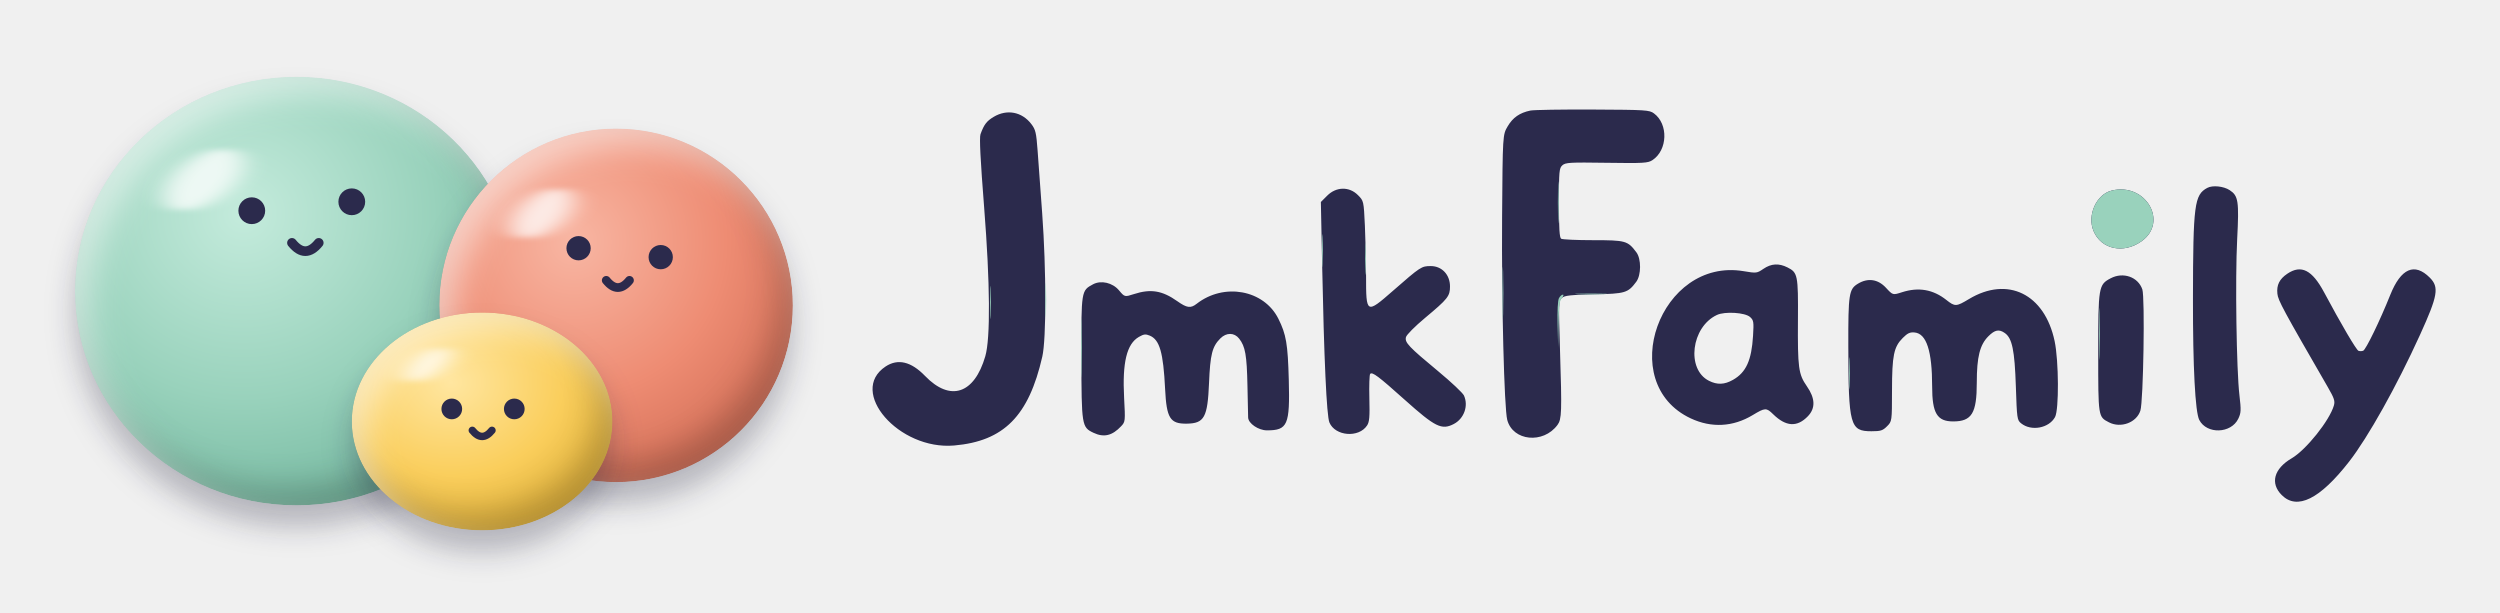
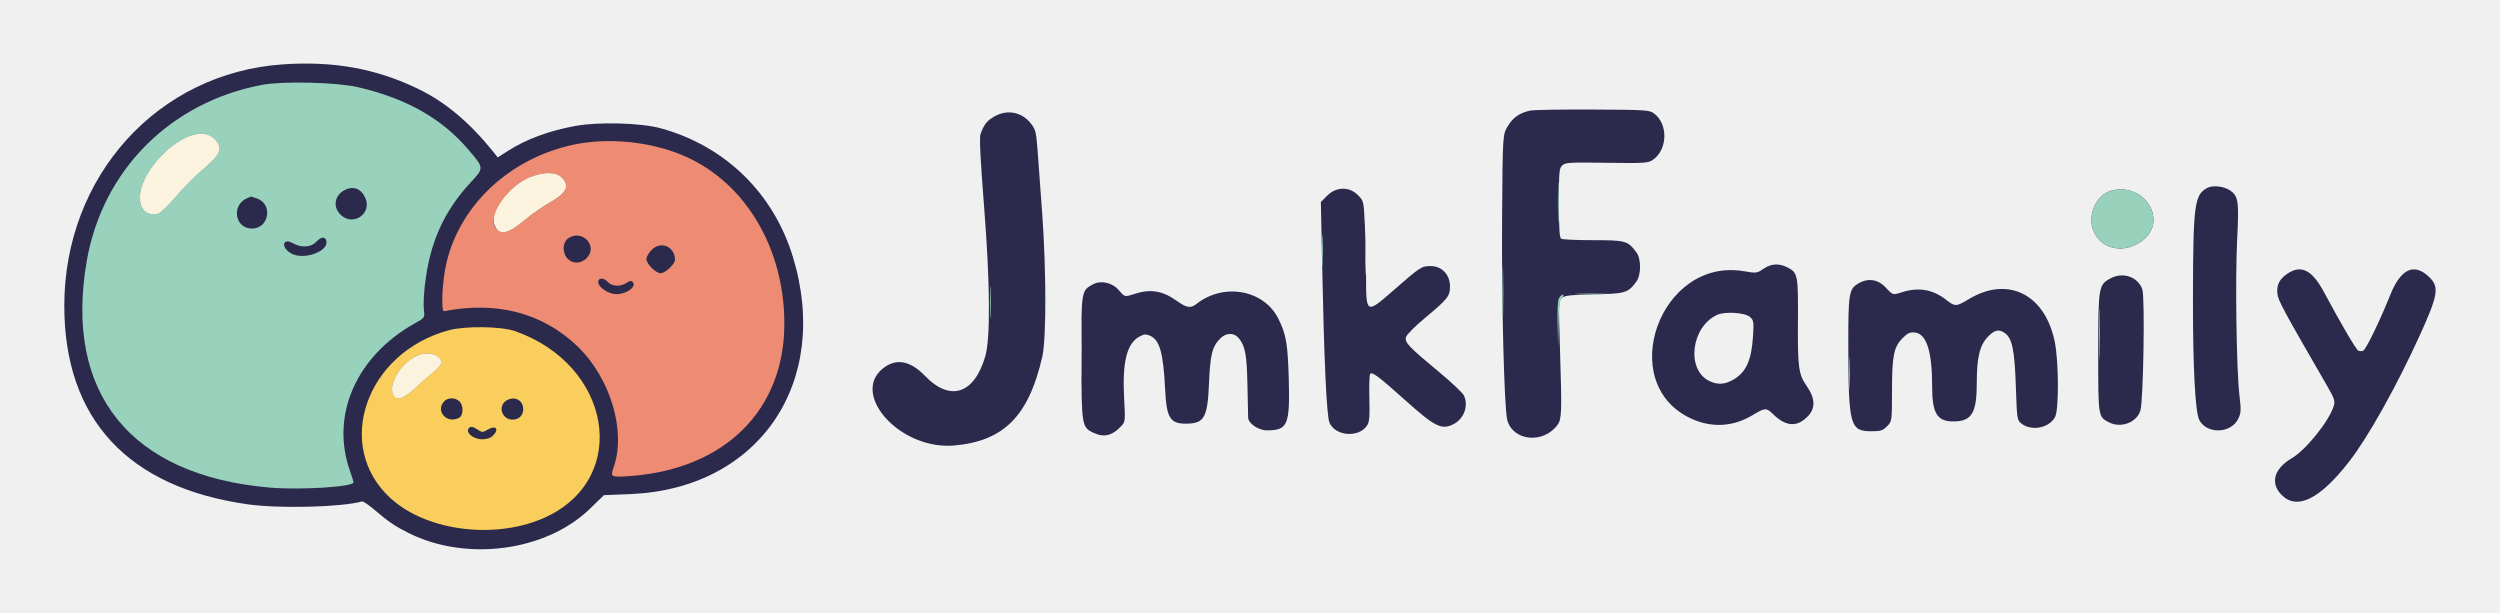
<svg xmlns="http://www.w3.org/2000/svg" viewBox="0 0 1400 343" role="img" aria-label="JmkFamily">
  <defs>
-     <radialGradient id="lgt" cx="38%" cy="32%" r="78%">
-       <stop offset="0" stop-color="#C4EBDC" />
-       <stop offset=".55" stop-color="#99D2BC" />
-       <stop offset="1" stop-color="#6FB49B" />
-     </radialGradient>
-     <radialGradient id="lgc" cx="38%" cy="32%" r="78%">
-       <stop offset="0" stop-color="#F8B6A3" />
-       <stop offset=".55" stop-color="#EE8C73" />
-       <stop offset="1" stop-color="#CF6A52" />
-     </radialGradient>
-     <radialGradient id="lgy" cx="38%" cy="32%" r="78%">
-       <stop offset="0" stop-color="#FFE6A0" />
-       <stop offset=".55" stop-color="#FACE5C" />
-       <stop offset="1" stop-color="#DFAE33" />
-     </radialGradient>
-     <filter id="lclay" x="-20%" y="-20%" width="140%" height="150%" color-interpolation-filters="sRGB">
-       <feGaussianBlur in="SourceAlpha" stdDeviation="9" result="b" />
-       <feOffset in="b" dx="-7" dy="-9" result="o1" />
-       <feComposite in="SourceAlpha" in2="o1" operator="out" result="sh" />
-       <feFlood flood-color="#000" flood-opacity=".22" />
-       <feComposite in2="sh" operator="in" result="inShadow" />
-       <feOffset in="b" dx="8" dy="10" result="o2" />
-       <feComposite in="SourceAlpha" in2="o2" operator="out" result="hl" />
-       <feFlood flood-color="#fff" flood-opacity=".55" />
-       <feComposite in2="hl" operator="in" result="inLight" />
-       <feMerge>
-         <feMergeNode in="SourceGraphic" />
-         <feMergeNode in="inShadow" />
-         <feMergeNode in="inLight" />
-       </feMerge>
-       <feComposite in2="SourceAlpha" operator="in" />
-     </filter>
-     <filter id="ldrop" x="-30%" y="-30%" width="160%" height="170%">
-       <feGaussianBlur stdDeviation="8" />
-     </filter>
-     <filter id="lsoft" x="-50%" y="-50%" width="200%" height="200%">
-       <feGaussianBlur stdDeviation="5" />
-     </filter>
+     <clipPath id="cl">
+       <path d="M 158.500 36.032 C 88.375 40.766, 35.967 98.660, 36.006 171.349 C 36.039 234.639, 71.651 273.063, 138.977 282.453 C 156.636 284.916, 191.506 284.008, 202.770 280.792 C 203.333 280.632, 206.203 282.547, 209.147 285.048 C 217.701 292.316, 221.039 294.597, 228.818 298.488 C 261.174 314.676, 305.728 308.741, 330.274 284.973 L 338.216 277.283 352.858 276.697 C 424.957 273.814, 465.698 214.214, 443.908 143.500 C 432.947 107.930, 405.937 81.724, 370.054 71.845 C 359.021 68.808, 335.426 68.147, 322.312 70.508 C 307.647 73.149, 294.690 77.938, 284.393 84.525 L 278.741 88.141 275.663 84.321 C 262.968 68.563, 249.261 57.107, 234.535 49.945 C 210.901 38.453, 187.116 34.101, 158.500 36.032" />
+     </clipPath>
  </defs>
  <g id="symbol">
-     <g>
-       <ellipse cx="166" cy="175" rx="124" ry="120" fill="#1E1D38" opacity="0.28" filter="url(#ldrop)" />
-       <ellipse cx="166" cy="163" rx="124" ry="120" fill="url(#lgt)" filter="url(#lclay)" />
-       <ellipse cx="113.92" cy="100.6" rx="24.8" ry="13.2" transform="rotate(-32 113.92 100.6)" fill="#fff" opacity=".75" filter="url(#lsoft)" />
-       <circle cx="141" cy="118" r="7.5" fill="#2B2A4C" />
-       <circle cx="197" cy="113" r="7.5" fill="#2B2A4C" />
-       <path d="M163.5 136 Q171 145.3 178.5 136" fill="none" stroke="#2B2A4C" stroke-width="5.4" stroke-linecap="round" />
-     </g>
-     <g>
-       <ellipse cx="345" cy="183" rx="99" ry="99" fill="#1E1D38" opacity="0.28" filter="url(#ldrop)" />
-       <ellipse cx="345" cy="171" rx="99" ry="99" fill="url(#lgc)" filter="url(#lclay)" />
-       <ellipse cx="303.42" cy="119.52" rx="19.8" ry="10.89" transform="rotate(-32 303.42 119.52)" fill="#fff" opacity=".75" filter="url(#lsoft)" />
-       <circle cx="324" cy="139" r="6.8" fill="#2B2A4C" />
-       <circle cx="370" cy="144" r="6.8" fill="#2B2A4C" />
-       <path d="M339.5 157 Q346 165.06 352.5 157" fill="none" stroke="#2B2A4C" stroke-width="4.896" stroke-linecap="round" />
-     </g>
-     <g>
-       <ellipse cx="270" cy="248" rx="73" ry="61" fill="#1E1D38" opacity="0.28" filter="url(#ldrop)" />
-       <ellipse cx="270" cy="236" rx="73" ry="61" fill="url(#lgy)" filter="url(#lclay)" />
-       <ellipse cx="239.34" cy="204.28" rx="14.6" ry="6.71" transform="rotate(-32 239.34 204.28)" fill="#fff" opacity=".75" filter="url(#lsoft)" />
-       <circle cx="253" cy="229" r="5.8" fill="#2B2A4C" />
-       <circle cx="288" cy="229" r="5.8" fill="#2B2A4C" />
-       <path d="M264.5 241 Q270 247.82 275.5 241" fill="none" stroke="#2B2A4C" stroke-width="4.176" stroke-linecap="round" />
+     <path fill="#2B2A4C" fill-rule="evenodd" d="M 158.500 36.032 C 88.375 40.766, 35.967 98.660, 36.006 171.349 C 36.039 234.639, 71.651 273.063, 138.977 282.453 C 156.636 284.916, 191.506 284.008, 202.770 280.792 C 203.333 280.632, 206.203 282.547, 209.147 285.048 C 217.701 292.316, 221.039 294.597, 228.818 298.488 C 261.174 314.676, 305.728 308.741, 330.274 284.973 L 338.216 277.283 352.858 276.697 C 424.957 273.814, 465.698 214.214, 443.908 143.500 C 432.947 107.930, 405.937 81.724, 370.054 71.845 C 359.021 68.808, 335.426 68.147, 322.312 70.508 C 307.647 73.149, 294.690 77.938, 284.393 84.525 L 278.741 88.141 275.663 84.321 C 262.968 68.563, 249.261 57.107, 234.535 49.945 C 210.901 38.453, 187.116 34.101, 158.500 36.032 M 103.216 77.580 C 92.190 83.074, 81.255 96.034, 78.948 106.340 C 76.897 115.509, 81.132 121.439, 88.425 119.608 C 89.806 119.261, 94.029 115.232, 98.233 110.250 C 102.293 105.437, 108.932 98.718, 112.986 95.319 C 123.769 86.275, 125.119 82.965, 120.077 77.923 C 116.229 74.075, 110.483 73.958, 103.216 77.580 M 297 99.213 C 285.461 103.638, 274.060 118.903, 276.998 125.994 C 279.524 132.094, 284.061 131.304, 293.947 123.045 C 297.785 119.838, 303.851 115.578, 307.426 113.579 C 317.188 108.119, 319.206 104.115, 314.545 99.455 C 311.403 96.313, 304.801 96.222, 297 99.213 M 234.202 199.049 C 225.380 202.589, 217.651 214.321, 220.026 220.568 C 221.634 224.798, 225.503 223.770, 232.507 217.250 C 235.905 214.088, 240.555 210.012, 242.842 208.194 C 245.129 206.375, 247 204.082, 247 203.099 C 247 198.841, 240.134 196.669, 234.202 199.049" />
+     <g clip-path="url(#cl)">
+       <path fill="#99D2BC" fill-rule="evenodd" d="M 146.834 47.508 C 95.385 57.209, 57.466 95.245, 48.609 146.037 C 35.688 220.130, 73.041 266.394, 151.164 273.057 C 168.179 274.508, 198 272.633, 198 270.113 C 198 269.738, 197.070 266.784, 195.933 263.549 C 185.003 232.452, 199.518 199.475, 232.223 181.100 C 237.946 177.884, 237.946 177.884, 237.381 173.692 C 237.070 171.386, 237.298 165.225, 237.888 160 C 240.585 136.102, 248.383 118.551, 263.608 102.106 C 271.143 93.967, 271.162 94.207, 262.210 83.703 C 247.427 66.355, 227.585 55.139, 200.500 48.821 C 188.668 46.060, 158.435 45.321, 146.834 47.508 M 103.216 77.580 C 92.190 83.074, 81.255 96.034, 78.948 106.340 C 76.897 115.509, 81.132 121.439, 88.425 119.608 C 89.806 119.261, 94.029 115.232, 98.233 110.250 C 102.293 105.437, 108.932 98.718, 112.986 95.319 C 123.769 86.275, 125.119 82.965, 120.077 77.923 C 116.229 74.075, 110.483 73.958, 103.216 77.580 M 192.775 106.559 C 187.241 109.562, 186.317 116.014, 190.805 120.313 C 197.866 127.078, 208.662 119.411, 204.481 110.601 C 202.030 105.436, 197.639 103.919, 192.775 106.559 M 138.500 110.945 C 129.401 114.670, 131.421 128, 141.085 128 C 150.713 128, 152.984 114.282, 143.881 111.108 C 142.132 110.499, 140.656 110.029, 140.601 110.063 C 140.545 110.098, 139.600 110.495, 138.500 110.945 M 177 135.500 C 174.150 138.534, 168.654 138.856, 164.124 136.257 C 158.512 133.036, 157.059 138.027, 162.560 141.631 C 169.581 146.232, 185.011 140.683, 182.608 134.422 C 181.789 132.287, 179.628 132.703, 177 135.500" />
+       <path fill="#EE8C73" fill-rule="evenodd" d="M 321 81.059 C 285.542 88.695, 257.720 114.588, 250.028 147.112 C 247.659 157.126, 246.802 174.636, 248.699 174.267 C 278.238 168.526, 303.747 175.217, 323.253 193.822 C 341.799 211.512, 350.817 241.583, 343.617 261.724 C 341.670 267.172, 342.128 267.399, 353.350 266.550 C 406.106 262.561, 439.353 229.443, 439.238 180.997 C 439.140 139.262, 417.807 103.030, 384.421 87.892 C 365.644 79.378, 341.091 76.733, 321 81.059 M 297 99.213 C 282.595 104.737, 270.639 125.144, 279.454 129.161 C 283.100 130.822, 285.978 129.607, 294.082 122.983 C 298.162 119.648, 304.296 115.350, 307.713 113.432 C 317.185 108.114, 319.161 104.070, 314.545 99.455 C 311.403 96.313, 304.801 96.222, 297 99.213 M 318.695 133.111 C 315.980 134.690, 314.905 138.429, 316.144 141.984 C 318.050 147.452, 324.340 148.751, 328.545 144.545 C 334.947 138.144, 326.632 128.493, 318.695 133.111 M 364.923 139.923 C 363.315 141.531, 362 143.815, 362 145 C 362 147.784, 367.216 153, 370 153 C 372.532 153, 378 147.881, 378 145.511 C 378 138.090, 370.122 134.724, 364.923 139.923 M 335 157.927 C 335 160.406, 339.292 163.776, 343.440 164.555 C 349.361 165.666, 357.178 160.778, 354.217 157.817 C 353.486 157.086, 352.471 157.257, 350.862 158.384 C 347.666 160.623, 342.707 160.439, 340.500 158 C 338.156 155.410, 335 155.369, 335 157.927" />
+       <path fill="#FACE5C" fill-rule="evenodd" d="M 251.322 184.935 C 204.864 197.480, 186.735 249.795, 218.717 279.024 C 239.325 297.859, 278.841 302.443, 306.441 289.199 C 353.005 266.856, 342.194 204.340, 288.500 185.456 C 280.726 182.722, 260.562 182.440, 251.322 184.935 M 234.202 199.049 C 225.380 202.589, 217.651 214.321, 220.026 220.568 C 221.634 224.798, 225.503 223.770, 232.507 217.250 C 235.905 214.088, 240.555 210.012, 242.842 208.194 C 245.129 206.375, 247 204.082, 247 203.099 C 247 198.841, 240.134 196.669, 234.202 199.049 M 248.655 224.829 C 243.674 230.332, 250.335 237.567, 257.066 233.965 C 259.611 232.603, 259.676 226.921, 257.171 224.655 C 254.756 222.469, 250.716 222.552, 248.655 224.829 M 283.223 224.557 C 278.645 227.763, 281.263 235, 287 235 C 290.617 235, 293 232.650, 293 229.084 C 293 223.860, 287.713 221.412, 283.223 224.557 M 262.667 239.667 C 260.327 242.006, 264.952 246, 270 246 C 272.667 246, 274.667 245.333, 276 244 C 279.739 240.261, 277.695 237.886, 273.083 240.610 C 270.349 242.225, 269.998 242.229, 267.616 240.668 C 264.861 238.863, 263.704 238.629, 262.667 239.667" />
+       <path fill="#FCF3DE" fill-rule="evenodd" d="M 103.216 77.580 C 92.190 83.074, 81.255 96.034, 78.948 106.340 C 76.897 115.509, 81.132 121.439, 88.425 119.608 C 89.806 119.261, 94.029 115.232, 98.233 110.250 C 102.293 105.437, 108.932 98.718, 112.986 95.319 C 123.769 86.275, 125.119 82.965, 120.077 77.923 C 116.229 74.075, 110.483 73.958, 103.216 77.580 M 297 99.213 C 285.461 103.638, 274.060 118.903, 276.998 125.994 C 279.524 132.094, 284.061 131.304, 293.947 123.045 C 297.785 119.838, 303.851 115.578, 307.426 113.579 C 317.188 108.119, 319.206 104.115, 314.545 99.455 C 311.403 96.313, 304.801 96.222, 297 99.213 M 234.202 199.049 C 225.380 202.589, 217.651 214.321, 220.026 220.568 C 221.634 224.798, 225.503 223.770, 232.507 217.250 C 235.905 214.088, 240.555 210.012, 242.842 208.194 C 245.129 206.375, 247 204.082, 247 203.099 C 247 198.841, 240.134 196.669, 234.202 199.049" />
    </g>
  </g>
  <g id="wordmark">
    <path fill="#2B2A4C" fill-rule="evenodd" d="M 857 61.917 C 851.025 63.156, 847.188 65.824, 844.289 70.756 C 841.500 75.500, 841.500 75.500, 841.173 121.500 C 840.835 168.979, 842.351 228.727, 844.057 235.159 C 847.207 247.033, 864.223 248.731, 872.192 237.966 C 874.568 234.757, 874.696 230.925, 873.601 196 C 872.777 169.740, 872.823 168.425, 874.619 166.846 C 876.163 165.489, 879.396 165.131, 892.677 164.846 C 910.239 164.470, 911.631 164.054, 916.325 157.766 C 919.103 154.046, 919.147 145.013, 916.406 141.341 C 911.537 134.821, 910.401 134.500, 892.165 134.500 C 882.999 134.500, 874.938 134.136, 874.250 133.691 C 873.321 133.090, 873 127.927, 873 113.596 C 873 95.829, 873.152 94.173, 874.925 92.568 C 876.662 90.996, 879.091 90.858, 899.709 91.163 C 920.399 91.468, 922.829 91.329, 925.331 89.696 C 933.878 84.117, 934.372 69.503, 926.217 63.500 C 923.647 61.608, 921.795 61.492, 892 61.345 C 874.675 61.260, 858.925 61.517, 857 61.917 M 556.454 65.445 C 552.501 67.814, 551.038 69.742, 549.074 75.174 C 548.400 77.040, 549.019 89.446, 551.121 116.174 C 554.461 158.633, 554.698 189.404, 551.764 199.500 C 545.599 220.716, 532.102 225.115, 518 210.502 C 510.224 202.445, 502.787 200.680, 495.898 205.258 C 474.775 219.295, 503.369 252.189, 534.337 249.478 C 562.163 247.042, 576.089 232.996, 583.693 199.698 C 585.964 189.754, 585.932 151.090, 583.628 119.500 C 582.665 106.300, 581.505 90.433, 581.050 84.241 C 580.318 74.281, 579.916 72.578, 577.560 69.489 C 572.300 62.594, 563.896 60.983, 556.454 65.445 M 1236.096 105.211 C 1228.834 109.106, 1228.142 114.442, 1228.056 167.170 C 1227.994 205.373, 1229.314 230.773, 1231.590 235.173 C 1235.801 243.317, 1249.468 242.856, 1253.463 234.436 C 1254.999 231.200, 1255.069 229.706, 1254.082 221.336 C 1252.411 207.166, 1251.670 156.138, 1252.813 134.003 C 1253.920 112.583, 1253.476 109.668, 1248.622 106.488 C 1245.209 104.252, 1239.054 103.624, 1236.096 105.211 M 743.242 109.558 L 739.684 113.116 740.365 146.808 C 741.467 201.327, 742.907 232.841, 744.466 236.573 C 747.692 244.294, 760.923 245.346, 765.572 238.250 C 766.877 236.258, 767.111 233.448, 766.845 222.979 C 766.665 215.922, 766.870 209.797, 767.299 209.367 C 768.527 208.140, 771.821 210.611, 786.657 223.890 C 803.741 239.181, 807.325 240.952, 814.094 237.451 C 819.869 234.465, 822.446 227.268, 819.811 221.483 C 819.156 220.048, 812.744 214.002, 805.561 208.049 C 788.837 194.189, 786.581 191.806, 787.336 188.798 C 787.667 187.479, 792.332 182.784, 798.083 177.983 C 810.827 167.343, 812 165.862, 812 160.400 C 812 153.830, 807.441 149, 801.241 149 C 796.029 149, 795.540 149.320, 780.045 162.862 C 765.118 175.908, 765 175.843, 765 154.576 C 765 146.733, 764.702 134.058, 764.339 126.408 C 763.677 112.500, 763.677 112.500, 760.439 109.250 C 755.578 104.373, 748.297 104.503, 743.242 109.558 M 1182.500 106.733 C 1173.944 108.875, 1168.701 120.563, 1172.364 129.329 C 1176.665 139.622, 1189.091 142.308, 1199.220 135.134 C 1214.558 124.273, 1201.441 101.990, 1182.500 106.733 M 987.527 150.546 C 983.855 153.038, 983.617 153.066, 976.440 151.860 C 929.671 144.002, 904.375 214.434, 946.831 234.302 C 958.441 239.735, 970.481 239.093, 981.506 232.454 C 988.489 228.249, 989.136 228.223, 992.983 231.983 C 1000.154 238.993, 1006.426 239.340, 1012.445 233.058 C 1016.738 228.577, 1016.542 223.062, 1011.852 216.318 C 1007.127 209.525, 1006.671 206.120, 1006.847 179 C 1007.008 154.030, 1006.728 152.631, 1000.986 149.752 C 996.132 147.317, 991.919 147.566, 987.527 150.546 M 1280.912 153.280 C 1276.472 156.273, 1274.822 159.595, 1275.339 164.500 C 1275.737 168.265, 1278.448 173.286, 1303.594 216.819 C 1307.163 222.997, 1307.690 224.595, 1306.978 227.077 C 1304.569 235.475, 1291.455 251.891, 1283.367 256.631 C 1273.373 262.487, 1271.162 270.624, 1277.769 277.231 C 1286.391 285.852, 1299.132 279.537, 1315.477 258.543 C 1326.169 244.808, 1342.144 216.249, 1355.214 187.500 C 1365.228 165.473, 1366.019 160.819, 1360.659 155.459 C 1352.125 146.925, 1344.508 150.259, 1338.554 165.135 C 1332.756 179.620, 1324.894 195.827, 1323.382 196.407 C 1322.622 196.699, 1321.436 196.721, 1320.746 196.456 C 1319.528 195.989, 1311.128 181.695, 1301.470 163.654 C 1294.770 151.141, 1288.661 148.058, 1280.912 153.280 M 1181.984 155.835 C 1175.192 159.412, 1175.003 160.536, 1175.002 197.527 C 1175 233.685, 1174.952 233.372, 1181.011 236.506 C 1187.658 239.943, 1196.458 236.672, 1198.612 229.963 C 1200.295 224.721, 1201.230 166.440, 1199.702 162.035 C 1197.282 155.059, 1188.976 152.153, 1181.984 155.835 M 1040.381 158.910 C 1035.412 161.939, 1034.995 164.683, 1035.054 193.899 C 1035.144 238.314, 1036.011 241.500, 1048 241.500 C 1053.176 241.500, 1054.317 241.137, 1056.727 238.726 C 1059.500 235.951, 1059.500 235.951, 1059.523 218.726 C 1059.548 199.010, 1060.515 194.285, 1065.555 189.245 C 1068.247 186.553, 1069.591 185.932, 1072.184 186.184 C 1078.842 186.831, 1082 196.547, 1082 216.382 C 1082 231.402, 1084.759 236, 1093.772 236 C 1104.202 236, 1107 231.406, 1107 214.280 C 1107 199.910, 1108.704 193.096, 1113.497 188.303 C 1117.120 184.680, 1119.443 184.221, 1122.679 186.488 C 1126.813 189.383, 1128.208 196.103, 1128.877 216.341 C 1129.477 234.480, 1129.586 235.252, 1131.821 237.059 C 1137.485 241.639, 1147.393 239.818, 1150.819 233.567 C 1153.074 229.454, 1152.927 202.091, 1150.591 191.024 C 1145.013 164.593, 1124.279 154.428, 1102.588 167.489 C 1095.495 171.760, 1094.783 171.788, 1089.984 167.988 C 1082.533 162.086, 1074.366 160.664, 1065.105 163.655 C 1059.979 165.310, 1059.979 165.310, 1056.143 161.155 C 1051.658 156.297, 1045.990 155.489, 1040.381 158.910 M 612.096 159.209 C 605.479 162.764, 605.493 162.680, 605.572 200.332 C 605.653 238.436, 605.783 239.246, 612.357 242.365 C 618.170 245.124, 622.874 244.001, 627.856 238.667 C 630.170 236.191, 630.200 235.903, 629.504 222.822 C 628.448 202.970, 630.963 192.591, 637.779 188.669 C 640.505 187.100, 641.528 186.976, 643.839 187.933 C 649.407 190.240, 651.449 197.331, 652.461 217.882 C 653.267 234.232, 655.246 237.389, 664.603 237.247 C 674.423 237.099, 676.260 233.743, 677.058 214.500 C 677.725 198.438, 678.831 194.078, 683.400 189.510 C 686.787 186.122, 691.199 186.167, 693.912 189.616 C 697.373 194.015, 698.224 198.835, 698.573 216 C 698.757 225.075, 698.929 233.097, 698.954 233.827 C 699.069 237.137, 704.733 241, 709.473 241 C 721.096 241, 722.398 237.998, 721.722 212.756 C 721.182 192.608, 720.274 187.273, 715.890 178.494 C 707.786 162.268, 685.420 158.185, 670.115 170.137 C 666.753 172.764, 664.682 172.479, 659.252 168.643 C 650.842 162.702, 644.408 161.650, 635.018 164.683 C 629.807 166.366, 629.807 166.366, 626.634 162.586 C 623.035 158.299, 616.580 156.800, 612.096 159.209 M 961.500 176.368 C 947.069 183.084, 944.188 206.802, 957.020 213.248 C 961.676 215.588, 965.683 215.430, 970.470 212.718 C 977.814 208.559, 980.882 201.810, 981.709 188 C 982.176 180.187, 982.041 179.341, 980.035 177.529 C 977.235 174.998, 965.960 174.293, 961.500 176.368" />
    <path fill="#99D2BC" fill-rule="evenodd" d="M 872.417 113.500 C 872.418 123.950, 872.566 128.089, 872.746 122.698 C 872.926 117.307, 872.925 108.757, 872.744 103.698 C 872.563 98.639, 872.416 103.050, 872.417 113.500 M 1182.500 106.733 C 1173.944 108.875, 1168.701 120.563, 1172.364 129.329 C 1176.665 139.622, 1189.091 142.308, 1199.220 135.134 C 1214.558 124.273, 1201.441 101.990, 1182.500 106.733 M 740.400 140.500 C 740.401 148.750, 740.556 151.992, 740.744 147.704 C 740.932 143.417, 740.931 136.667, 740.742 132.704 C 740.552 128.742, 740.399 132.250, 740.400 140.500 M 764.397 145 C 764.397 152.975, 764.553 156.238, 764.743 152.250 C 764.932 148.262, 764.932 141.738, 764.743 137.750 C 764.553 133.762, 764.397 137.025, 764.397 145 M 841.430 164 C 841.430 176.925, 841.573 182.213, 841.747 175.750 C 841.921 169.287, 841.921 158.712, 841.747 152.250 C 841.573 145.787, 841.430 151.075, 841.430 164 M 585.402 168 C 585.402 176.525, 585.556 180.012, 585.743 175.750 C 585.931 171.488, 585.931 164.512, 585.743 160.250 C 585.556 155.988, 585.402 159.475, 585.402 168 M 554.400 169.500 C 554.401 177.750, 554.556 180.992, 554.744 176.704 C 554.932 172.417, 554.931 165.667, 554.742 161.704 C 554.552 157.742, 554.399 161.250, 554.400 169.500 M 883.750 164.743 C 887.737 164.932, 894.263 164.932, 898.250 164.743 C 902.237 164.553, 898.975 164.397, 891 164.397 C 883.025 164.397, 879.763 164.553, 883.750 164.743 M 1175.430 187 C 1175.430 199.925, 1175.573 205.213, 1175.747 198.750 C 1175.921 192.287, 1175.921 181.712, 1175.747 175.250 C 1175.573 168.787, 1175.430 174.075, 1175.430 187 M 873.005 166.990 C 872.360 168.197, 872.063 174.005, 872.253 181.740 L 872.565 194.500 872.783 181.579 C 872.958 171.173, 873.322 168.301, 874.655 166.829 C 875.588 165.798, 875.821 165, 875.190 165 C 874.574 165, 873.591 165.896, 873.005 166.990 M 605.438 194.500 C 605.437 209.350, 605.576 215.564, 605.747 208.310 C 605.918 201.055, 605.918 188.905, 605.748 181.310 C 605.578 173.714, 605.438 179.650, 605.438 194.500 M 1035.397 209 C 1035.397 216.975, 1035.553 220.238, 1035.743 216.250 C 1035.932 212.262, 1035.932 205.738, 1035.743 201.750 C 1035.553 197.762, 1035.397 201.025, 1035.397 209" />
  </g>
</svg>
